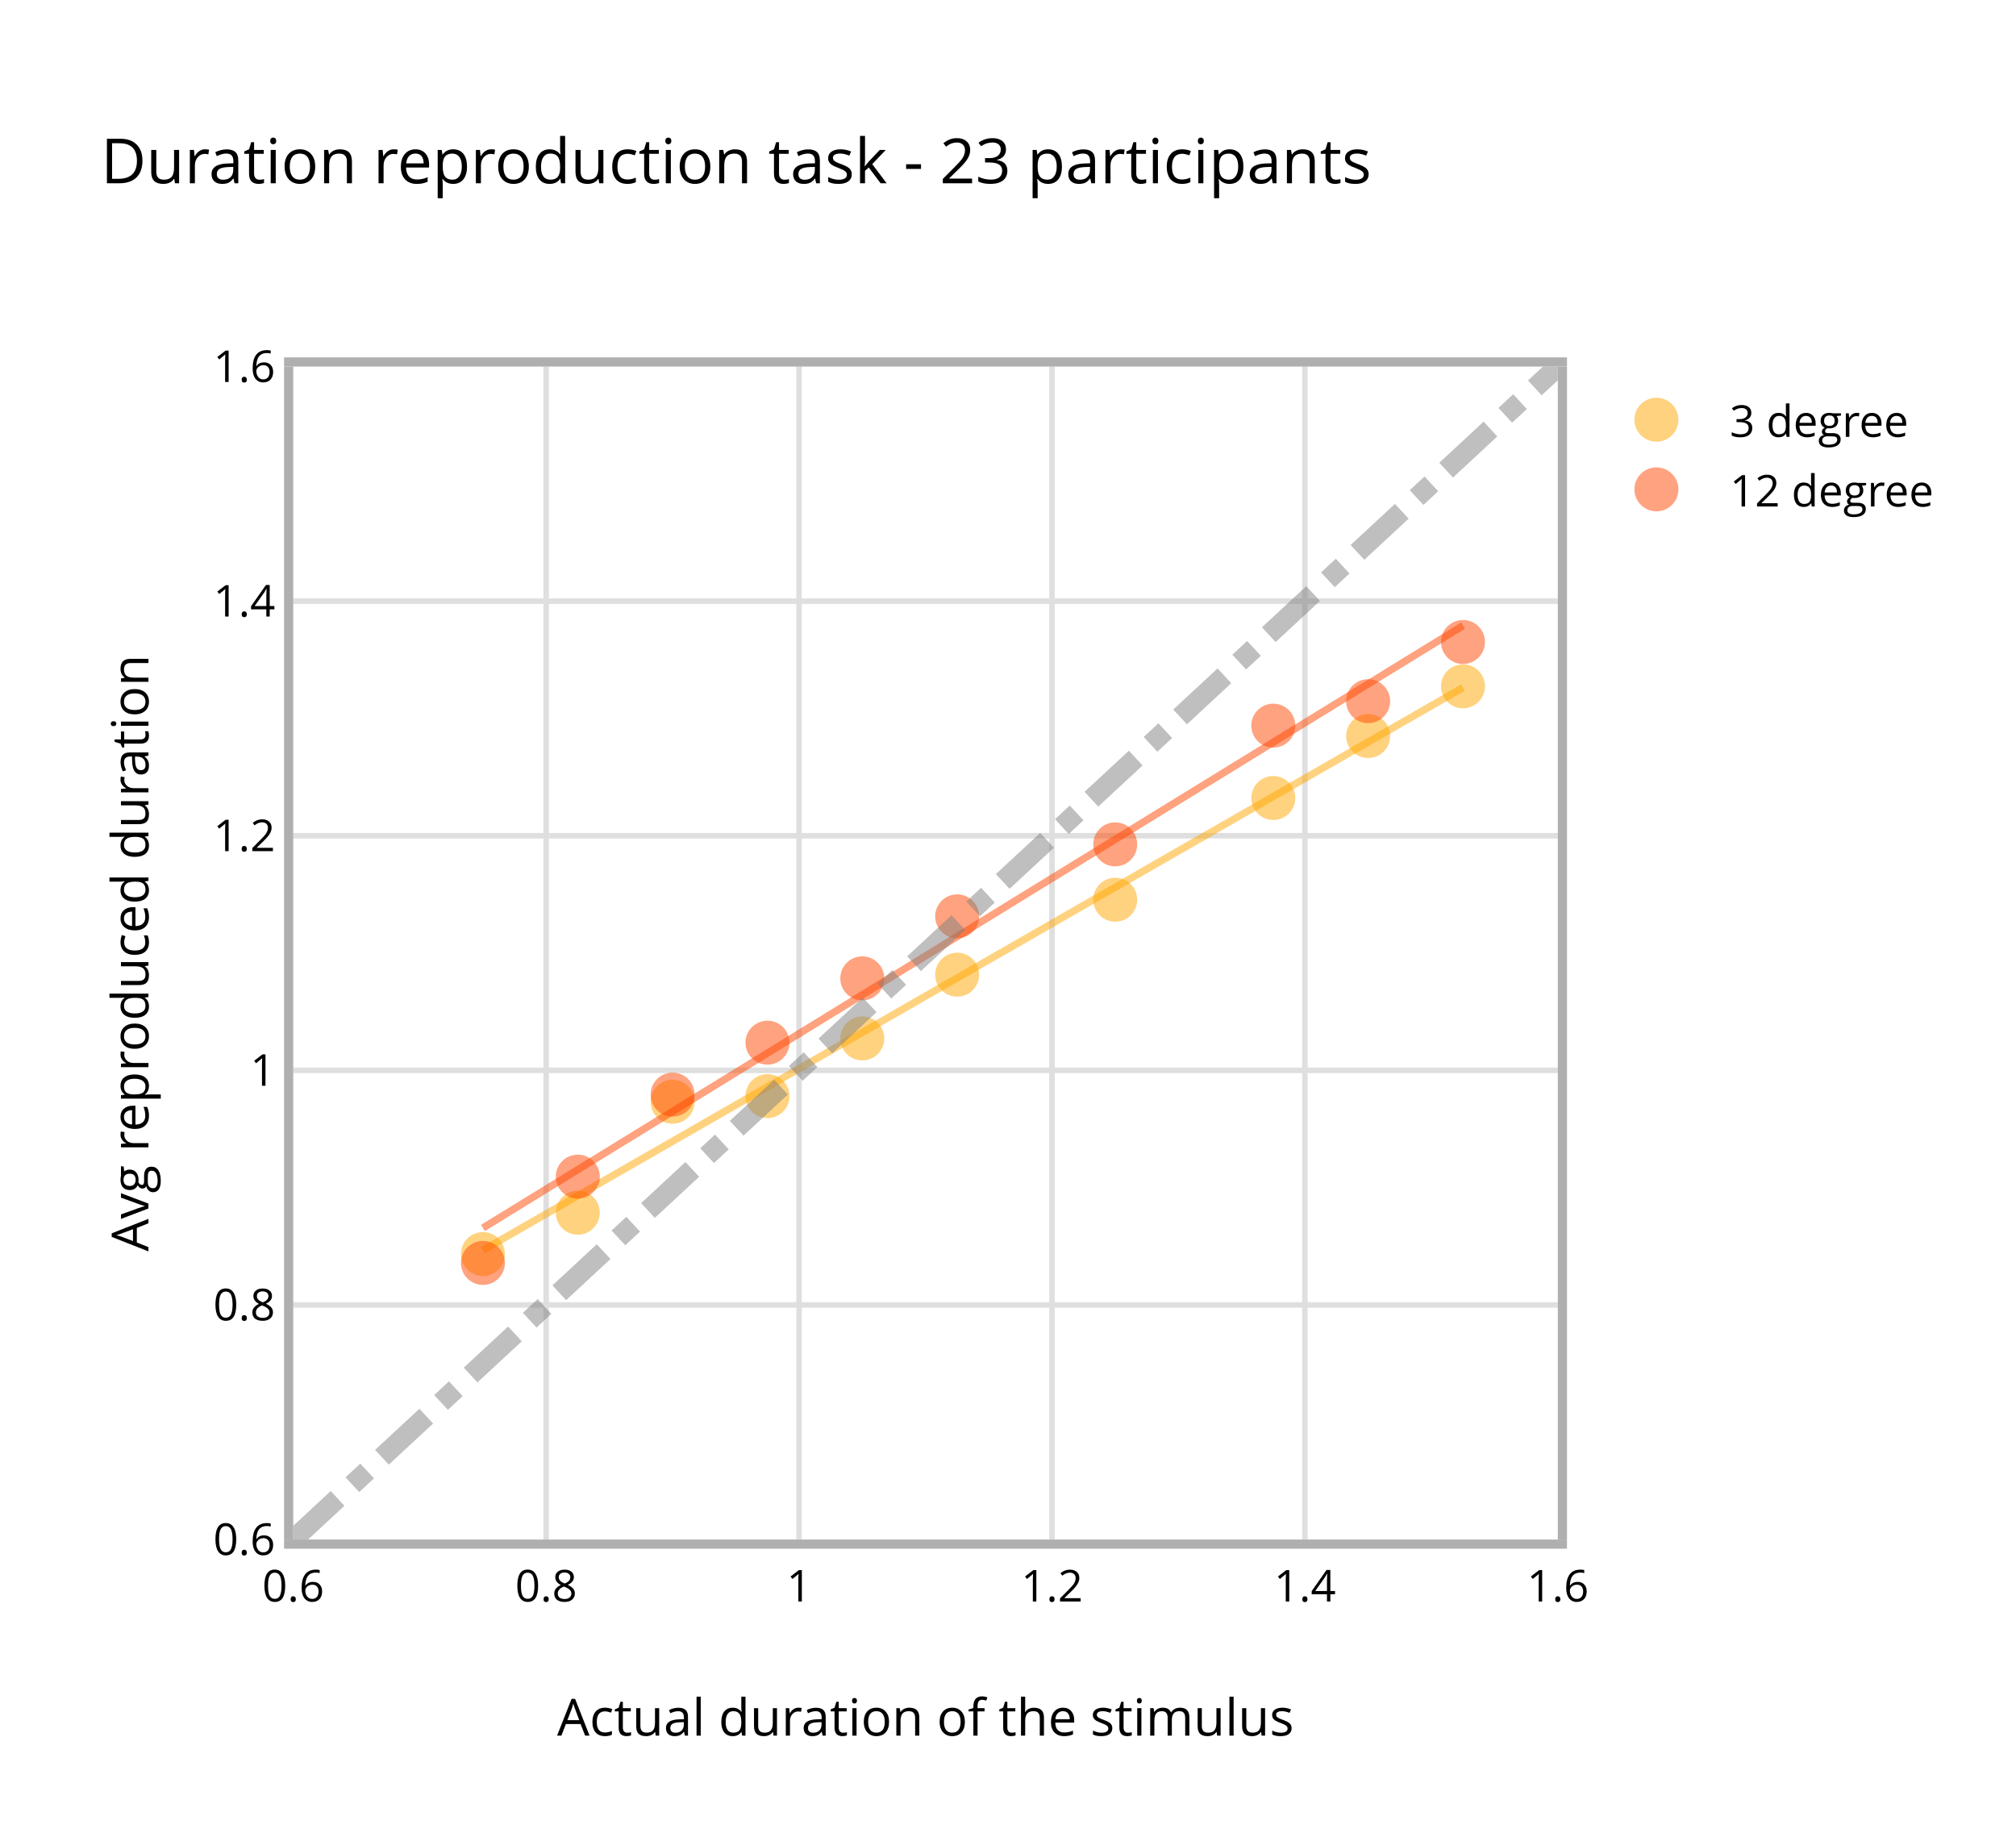
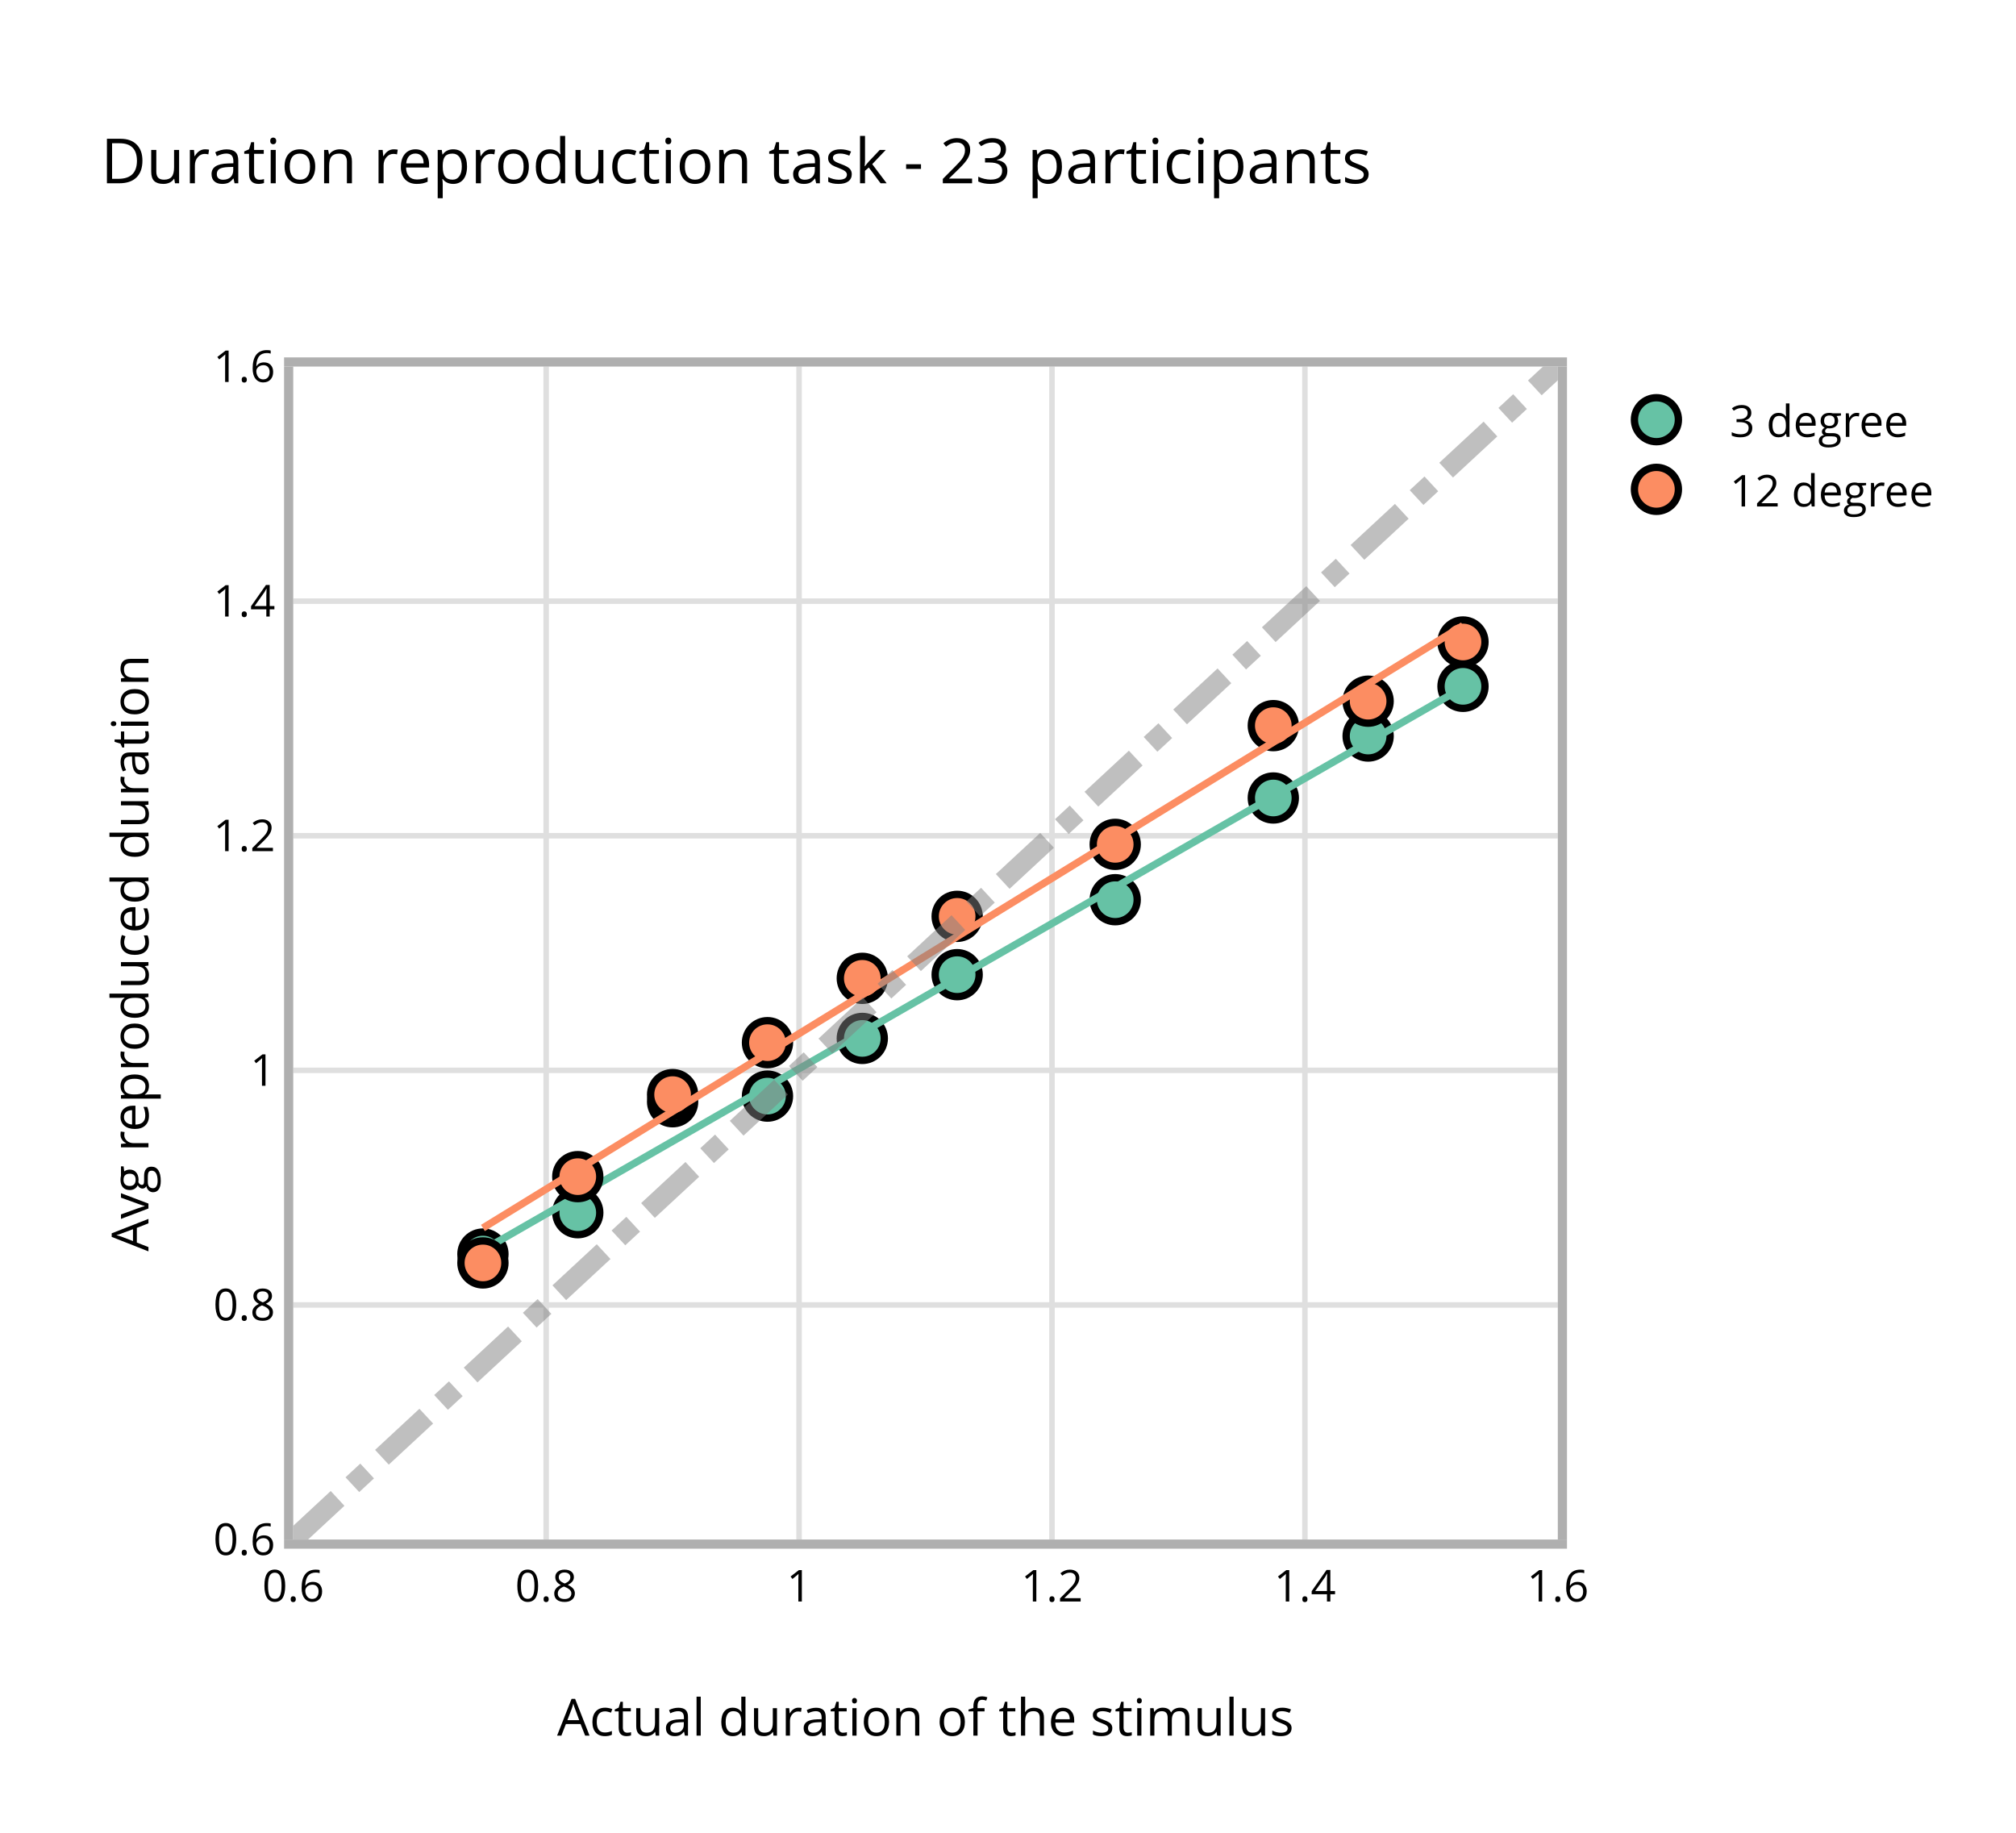
<svg xmlns="http://www.w3.org/2000/svg" class="main-svg" width="550" height="500" viewBox="0 0 550 500">
  <rect x="0" y="0" width="550" height="500" style="fill: rgb(0, 0, 0); fill-opacity: 0;" />
-   <defs id="defs-6611ee">
+   <defs id="defs-d45a55">
    <g class="clips">
-       <clipPath id="clip6611eexyplot" class="plotclip">
+       <clipPath id="clipd45a55xyplot" class="plotclip">
        <rect width="345" height="320" />
      </clipPath>
-       <clipPath class="axesclip" id="clip6611eex">
+       <clipPath class="axesclip" id="clipd45a55x">
        <rect x="80" y="0" width="345" height="500" />
      </clipPath>
-       <clipPath class="axesclip" id="clip6611eey">
+       <clipPath class="axesclip" id="clipd45a55y">
        <rect x="0" y="100" width="550" height="320" />
      </clipPath>
-       <clipPath class="axesclip" id="clip6611eexy">
+       <clipPath class="axesclip" id="clipd45a55xy">
        <rect x="80" y="100" width="345" height="320" />
      </clipPath>
    </g>
    <g class="gradients" />
  </defs>
  <g class="bglayer">
    <rect class="bg" x="80" y="100" width="345" height="320" style="fill: rgb(0, 0, 0); fill-opacity: 0; stroke-width: 0;" />
  </g>
  <g class="layer-below">
    <g class="imagelayer" />
    <g class="shapelayer" />
  </g>
  <g class="cartesianlayer">
    <g class="subplot xy">
      <g class="layer-subplot">
        <g class="shapelayer" />
        <g class="imagelayer" />
      </g>
      <g class="gridlayer">
        <g class="x">
          <path class="xgrid crisp" transform="translate(149,0)" d="M0,100v320" style="stroke: rgb(223, 223, 223); stroke-opacity: 1; stroke-width: 1.5px;" />
          <path class="xgrid crisp" transform="translate(218,0)" d="M0,100v320" style="stroke: rgb(223, 223, 223); stroke-opacity: 1; stroke-width: 1.5px;" />
          <path class="xgrid crisp" transform="translate(287,0)" d="M0,100v320" style="stroke: rgb(223, 223, 223); stroke-opacity: 1; stroke-width: 1.5px;" />
          <path class="xgrid crisp" transform="translate(356,0)" d="M0,100v320" style="stroke: rgb(223, 223, 223); stroke-opacity: 1; stroke-width: 1.5px;" />
        </g>
        <g class="y">
          <path class="ygrid crisp" transform="translate(0,356)" d="M80,0h345" style="stroke: rgb(223, 223, 223); stroke-opacity: 1; stroke-width: 1.5px;" />
          <path class="ygrid crisp" transform="translate(0,292)" d="M80,0h345" style="stroke: rgb(223, 223, 223); stroke-opacity: 1; stroke-width: 1.5px;" />
          <path class="ygrid crisp" transform="translate(0,228)" d="M80,0h345" style="stroke: rgb(223, 223, 223); stroke-opacity: 1; stroke-width: 1.5px;" />
          <path class="ygrid crisp" transform="translate(0,164)" d="M80,0h345" style="stroke: rgb(223, 223, 223); stroke-opacity: 1; stroke-width: 1.5px;" />
        </g>
      </g>
      <g class="zerolinelayer" />
      <path class="xlines-below" />
      <path class="ylines-below" />
      <g class="overlines-below" />
      <g class="xaxislayer-below" />
      <g class="yaxislayer-below" />
      <g class="overaxes-below" />
-       <g class="plot" transform="translate(80, 100)" clip-path="url('#clip6611eexyplot')">
+       <g class="plot" transform="translate(80, 100)" clip-path="url('#clipd45a55xyplot')">
        <g class="scatterlayer mlayer">
-           <g class="trace scatter tracea3b139" style="stroke-miterlimit: 2; opacity: 0.5;">
+           <g class="trace scatter trace274636" style="stroke-miterlimit: 2; opacity: 1;">
            <g class="fills" />
            <g class="errorbars" />
            <g class="lines" />
            <g class="points">
-               <path class="point" transform="translate(51.75,242.12)" d="M6,0A6,6 0 1,1 0,-6A6,6 0 0,1 6,0Z" style="opacity: 1; stroke-width: 0px; fill: rgb(255, 165, 0); fill-opacity: 1;" />
-               <path class="point" transform="translate(77.63,230.84)" d="M6,0A6,6 0 1,1 0,-6A6,6 0 0,1 6,0Z" style="opacity: 1; stroke-width: 0px; fill: rgb(255, 165, 0); fill-opacity: 1;" />
-               <path class="point" transform="translate(103.5,200.57)" d="M6,0A6,6 0 1,1 0,-6A6,6 0 0,1 6,0Z" style="opacity: 1; stroke-width: 0px; fill: rgb(255, 165, 0); fill-opacity: 1;" />
-               <path class="point" transform="translate(129.38,199.03)" d="M6,0A6,6 0 1,1 0,-6A6,6 0 0,1 6,0Z" style="opacity: 1; stroke-width: 0px; fill: rgb(255, 165, 0); fill-opacity: 1;" />
-               <path class="point" transform="translate(155.25,183.29)" d="M6,0A6,6 0 1,1 0,-6A6,6 0 0,1 6,0Z" style="opacity: 1; stroke-width: 0px; fill: rgb(255, 165, 0); fill-opacity: 1;" />
-               <path class="point" transform="translate(181.13,165.9)" d="M6,0A6,6 0 1,1 0,-6A6,6 0 0,1 6,0Z" style="opacity: 1; stroke-width: 0px; fill: rgb(255, 165, 0); fill-opacity: 1;" />
-               <path class="point" transform="translate(224.25,145.45)" d="M6,0A6,6 0 1,1 0,-6A6,6 0 0,1 6,0Z" style="opacity: 1; stroke-width: 0px; fill: rgb(255, 165, 0); fill-opacity: 1;" />
-               <path class="point" transform="translate(267.38,117.7)" d="M6,0A6,6 0 1,1 0,-6A6,6 0 0,1 6,0Z" style="opacity: 1; stroke-width: 0px; fill: rgb(255, 165, 0); fill-opacity: 1;" />
-               <path class="point" transform="translate(293.25,100.8)" d="M6,0A6,6 0 1,1 0,-6A6,6 0 0,1 6,0Z" style="opacity: 1; stroke-width: 0px; fill: rgb(255, 165, 0); fill-opacity: 1;" />
-               <path class="point" transform="translate(319.13,87.24)" d="M6,0A6,6 0 1,1 0,-6A6,6 0 0,1 6,0Z" style="opacity: 1; stroke-width: 0px; fill: rgb(255, 165, 0); fill-opacity: 1;" />
-             </g>
-             <g class="text" />
-           </g>
-           <g class="trace scatter trace4f14bd" style="stroke-miterlimit: 2; opacity: 0.5;">
+               <path class="point" transform="translate(51.75,242.12)" d="M6,0A6,6 0 1,1 0,-6A6,6 0 0,1 6,0Z" style="opacity: 1; stroke-width: 2px; fill: rgb(102, 194, 165); fill-opacity: 1; stroke: rgb(0, 0, 0); stroke-opacity: 1;" />
+               <path class="point" transform="translate(77.63,230.84)" d="M6,0A6,6 0 1,1 0,-6A6,6 0 0,1 6,0Z" style="opacity: 1; stroke-width: 2px; fill: rgb(102, 194, 165); fill-opacity: 1; stroke: rgb(0, 0, 0); stroke-opacity: 1;" />
+               <path class="point" transform="translate(103.5,200.57)" d="M6,0A6,6 0 1,1 0,-6A6,6 0 0,1 6,0Z" style="opacity: 1; stroke-width: 2px; fill: rgb(102, 194, 165); fill-opacity: 1; stroke: rgb(0, 0, 0); stroke-opacity: 1;" />
+               <path class="point" transform="translate(129.38,199.03)" d="M6,0A6,6 0 1,1 0,-6A6,6 0 0,1 6,0Z" style="opacity: 1; stroke-width: 2px; fill: rgb(102, 194, 165); fill-opacity: 1; stroke: rgb(0, 0, 0); stroke-opacity: 1;" />
+               <path class="point" transform="translate(155.25,183.29)" d="M6,0A6,6 0 1,1 0,-6A6,6 0 0,1 6,0Z" style="opacity: 1; stroke-width: 2px; fill: rgb(102, 194, 165); fill-opacity: 1; stroke: rgb(0, 0, 0); stroke-opacity: 1;" />
+               <path class="point" transform="translate(181.13,165.9)" d="M6,0A6,6 0 1,1 0,-6A6,6 0 0,1 6,0Z" style="opacity: 1; stroke-width: 2px; fill: rgb(102, 194, 165); fill-opacity: 1; stroke: rgb(0, 0, 0); stroke-opacity: 1;" />
+               <path class="point" transform="translate(224.25,145.45)" d="M6,0A6,6 0 1,1 0,-6A6,6 0 0,1 6,0Z" style="opacity: 1; stroke-width: 2px; fill: rgb(102, 194, 165); fill-opacity: 1; stroke: rgb(0, 0, 0); stroke-opacity: 1;" />
+               <path class="point" transform="translate(267.38,117.7)" d="M6,0A6,6 0 1,1 0,-6A6,6 0 0,1 6,0Z" style="opacity: 1; stroke-width: 2px; fill: rgb(102, 194, 165); fill-opacity: 1; stroke: rgb(0, 0, 0); stroke-opacity: 1;" />
+               <path class="point" transform="translate(293.25,100.8)" d="M6,0A6,6 0 1,1 0,-6A6,6 0 0,1 6,0Z" style="opacity: 1; stroke-width: 2px; fill: rgb(102, 194, 165); fill-opacity: 1; stroke: rgb(0, 0, 0); stroke-opacity: 1;" />
+               <path class="point" transform="translate(319.13,87.24)" d="M6,0A6,6 0 1,1 0,-6A6,6 0 0,1 6,0Z" style="opacity: 1; stroke-width: 2px; fill: rgb(102, 194, 165); fill-opacity: 1; stroke: rgb(0, 0, 0); stroke-opacity: 1;" />
+             </g>
+             <g class="text" />
+           </g>
+           <g class="trace scatter trace17530f" style="stroke-miterlimit: 2; opacity: 1;">
            <g class="fills" />
            <g class="errorbars" />
            <g class="lines">
-               <path class="js-line" d="M51.75,241.06L319.13,87.58" style="vector-effect: non-scaling-stroke; fill: none; stroke: rgb(255, 165, 0); stroke-opacity: 1; stroke-width: 2px; opacity: 1;" />
+               <path class="js-line" d="M51.75,241.06L319.13,87.58" style="vector-effect: non-scaling-stroke; fill: none; stroke: rgb(102, 194, 165); stroke-opacity: 1; stroke-width: 2px; opacity: 1;" />
            </g>
            <g class="points" />
            <g class="text" />
          </g>
-           <g class="trace scatter trace05fe2d" style="stroke-miterlimit: 2; opacity: 0.5;">
+           <g class="trace scatter trace26c1fd" style="stroke-miterlimit: 2; opacity: 1;">
            <g class="fills" />
            <g class="errorbars" />
            <g class="lines" />
            <g class="points">
-               <path class="point" transform="translate(51.75,244.54)" d="M6,0A6,6 0 1,1 0,-6A6,6 0 0,1 6,0Z" style="opacity: 1; stroke-width: 0px; fill: rgb(255, 69, 0); fill-opacity: 1;" />
-               <path class="point" transform="translate(77.63,221)" d="M6,0A6,6 0 1,1 0,-6A6,6 0 0,1 6,0Z" style="opacity: 1; stroke-width: 0px; fill: rgb(255, 69, 0); fill-opacity: 1;" />
-               <path class="point" transform="translate(103.5,198.62)" d="M6,0A6,6 0 1,1 0,-6A6,6 0 0,1 6,0Z" style="opacity: 1; stroke-width: 0px; fill: rgb(255, 69, 0); fill-opacity: 1;" />
-               <path class="point" transform="translate(129.38,184.45)" d="M6,0A6,6 0 1,1 0,-6A6,6 0 0,1 6,0Z" style="opacity: 1; stroke-width: 0px; fill: rgb(255, 69, 0); fill-opacity: 1;" />
-               <path class="point" transform="translate(155.25,166.9)" d="M6,0A6,6 0 1,1 0,-6A6,6 0 0,1 6,0Z" style="opacity: 1; stroke-width: 0px; fill: rgb(255, 69, 0); fill-opacity: 1;" />
-               <path class="point" transform="translate(181.13,149.99)" d="M6,0A6,6 0 1,1 0,-6A6,6 0 0,1 6,0Z" style="opacity: 1; stroke-width: 0px; fill: rgb(255, 69, 0); fill-opacity: 1;" />
-               <path class="point" transform="translate(224.25,130.35)" d="M6,0A6,6 0 1,1 0,-6A6,6 0 0,1 6,0Z" style="opacity: 1; stroke-width: 0px; fill: rgb(255, 69, 0); fill-opacity: 1;" />
-               <path class="point" transform="translate(267.38,97.96)" d="M6,0A6,6 0 1,1 0,-6A6,6 0 0,1 6,0Z" style="opacity: 1; stroke-width: 0px; fill: rgb(255, 69, 0); fill-opacity: 1;" />
-               <path class="point" transform="translate(293.25,91.29)" d="M6,0A6,6 0 1,1 0,-6A6,6 0 0,1 6,0Z" style="opacity: 1; stroke-width: 0px; fill: rgb(255, 69, 0); fill-opacity: 1;" />
-               <path class="point" transform="translate(319.13,75.14)" d="M6,0A6,6 0 1,1 0,-6A6,6 0 0,1 6,0Z" style="opacity: 1; stroke-width: 0px; fill: rgb(255, 69, 0); fill-opacity: 1;" />
-             </g>
-             <g class="text" />
-           </g>
-           <g class="trace scatter traceda8224" style="stroke-miterlimit: 2; opacity: 0.5;">
+               <path class="point" transform="translate(51.75,244.54)" d="M6,0A6,6 0 1,1 0,-6A6,6 0 0,1 6,0Z" style="opacity: 1; stroke-width: 2px; fill: rgb(252, 141, 98); fill-opacity: 1; stroke: rgb(0, 0, 0); stroke-opacity: 1;" />
+               <path class="point" transform="translate(77.63,221)" d="M6,0A6,6 0 1,1 0,-6A6,6 0 0,1 6,0Z" style="opacity: 1; stroke-width: 2px; fill: rgb(252, 141, 98); fill-opacity: 1; stroke: rgb(0, 0, 0); stroke-opacity: 1;" />
+               <path class="point" transform="translate(103.5,198.62)" d="M6,0A6,6 0 1,1 0,-6A6,6 0 0,1 6,0Z" style="opacity: 1; stroke-width: 2px; fill: rgb(252, 141, 98); fill-opacity: 1; stroke: rgb(0, 0, 0); stroke-opacity: 1;" />
+               <path class="point" transform="translate(129.38,184.45)" d="M6,0A6,6 0 1,1 0,-6A6,6 0 0,1 6,0Z" style="opacity: 1; stroke-width: 2px; fill: rgb(252, 141, 98); fill-opacity: 1; stroke: rgb(0, 0, 0); stroke-opacity: 1;" />
+               <path class="point" transform="translate(155.25,166.9)" d="M6,0A6,6 0 1,1 0,-6A6,6 0 0,1 6,0Z" style="opacity: 1; stroke-width: 2px; fill: rgb(252, 141, 98); fill-opacity: 1; stroke: rgb(0, 0, 0); stroke-opacity: 1;" />
+               <path class="point" transform="translate(181.13,149.99)" d="M6,0A6,6 0 1,1 0,-6A6,6 0 0,1 6,0Z" style="opacity: 1; stroke-width: 2px; fill: rgb(252, 141, 98); fill-opacity: 1; stroke: rgb(0, 0, 0); stroke-opacity: 1;" />
+               <path class="point" transform="translate(224.25,130.35)" d="M6,0A6,6 0 1,1 0,-6A6,6 0 0,1 6,0Z" style="opacity: 1; stroke-width: 2px; fill: rgb(252, 141, 98); fill-opacity: 1; stroke: rgb(0, 0, 0); stroke-opacity: 1;" />
+               <path class="point" transform="translate(267.38,97.96)" d="M6,0A6,6 0 1,1 0,-6A6,6 0 0,1 6,0Z" style="opacity: 1; stroke-width: 2px; fill: rgb(252, 141, 98); fill-opacity: 1; stroke: rgb(0, 0, 0); stroke-opacity: 1;" />
+               <path class="point" transform="translate(293.25,91.29)" d="M6,0A6,6 0 1,1 0,-6A6,6 0 0,1 6,0Z" style="opacity: 1; stroke-width: 2px; fill: rgb(252, 141, 98); fill-opacity: 1; stroke: rgb(0, 0, 0); stroke-opacity: 1;" />
+               <path class="point" transform="translate(319.13,75.14)" d="M6,0A6,6 0 1,1 0,-6A6,6 0 0,1 6,0Z" style="opacity: 1; stroke-width: 2px; fill: rgb(252, 141, 98); fill-opacity: 1; stroke: rgb(0, 0, 0); stroke-opacity: 1;" />
+             </g>
+             <g class="text" />
+           </g>
+           <g class="trace scatter tracebc83fa" style="stroke-miterlimit: 2; opacity: 1;">
            <g class="fills" />
            <g class="errorbars" />
            <g class="lines">
-               <path class="js-line" d="M51.75,235L305.62,78.98L308.32,77.32L319.13,70.68" style="vector-effect: non-scaling-stroke; fill: none; stroke: rgb(255, 69, 0); stroke-opacity: 1; stroke-width: 2px; opacity: 1;" />
+               <path class="js-line" d="M51.75,235L305.62,78.98L308.32,77.32L319.13,70.68" style="vector-effect: non-scaling-stroke; fill: none; stroke: rgb(252, 141, 98); stroke-opacity: 1; stroke-width: 2px; opacity: 1;" />
            </g>
            <g class="points" />
            <g class="text" />
          </g>
-           <g class="trace scatter tracecd38f4" style="stroke-miterlimit: 2; opacity: 0.5;">
+           <g class="trace scatter trace2439f7" style="stroke-miterlimit: 2; opacity: 0.5;">
            <g class="fills" />
            <g class="errorbars" />
            <g class="lines">
              <path class="js-line" d="M0,320L140.56,189.63L140.9,189.31L281.46,58.94L281.8,58.62L345,0" style="vector-effect: non-scaling-stroke; fill: none; stroke: rgb(128, 128, 128); stroke-opacity: 1; stroke-width: 5.5px; opacity: 1; stroke-dasharray: 16.5px, 5.5px, 5.5px, 5.5px;" />
            </g>
            <g class="points" />
            <g class="text" />
          </g>
        </g>
      </g>
      <g class="overplot" />
      <path class="xlines-above crisp" d="M77.5,421.25H427.5M77.5,98.75H427.5" style="fill: none; stroke-width: 2.5px; stroke: rgb(175, 175, 175); stroke-opacity: 1;" />
      <path class="ylines-above crisp" d="M78.75,100V420M426.25,100V420" style="fill: none; stroke-width: 2.5px; stroke: rgb(175, 175, 175); stroke-opacity: 1;" />
      <g class="overlines-above" />
      <g class="xaxislayer-above">
        <g class="xtick">
          <text text-anchor="middle" x="0" y="436.9" transform="translate(80,0)" style="font-family: 'Open Sans', verdana, arial, sans-serif; font-size: 12px; fill: rgb(0, 0, 0); fill-opacity: 1; white-space: pre;">0.6</text>
        </g>
        <g class="xtick">
          <text text-anchor="middle" x="0" y="436.9" transform="translate(149,0)" style="font-family: 'Open Sans', verdana, arial, sans-serif; font-size: 12px; fill: rgb(0, 0, 0); fill-opacity: 1; white-space: pre;">0.8</text>
        </g>
        <g class="xtick">
          <text text-anchor="middle" x="0" y="436.9" transform="translate(218,0)" style="font-family: 'Open Sans', verdana, arial, sans-serif; font-size: 12px; fill: rgb(0, 0, 0); fill-opacity: 1; white-space: pre;">1</text>
        </g>
        <g class="xtick">
          <text text-anchor="middle" x="0" y="436.9" transform="translate(287,0)" style="font-family: 'Open Sans', verdana, arial, sans-serif; font-size: 12px; fill: rgb(0, 0, 0); fill-opacity: 1; white-space: pre;">1.2</text>
        </g>
        <g class="xtick">
          <text text-anchor="middle" x="0" y="436.9" transform="translate(356,0)" style="font-family: 'Open Sans', verdana, arial, sans-serif; font-size: 12px; fill: rgb(0, 0, 0); fill-opacity: 1; white-space: pre;">1.4</text>
        </g>
        <g class="xtick">
          <text text-anchor="middle" x="0" y="436.9" transform="translate(425,0)" style="font-family: 'Open Sans', verdana, arial, sans-serif; font-size: 12px; fill: rgb(0, 0, 0); fill-opacity: 1; white-space: pre;">1.6</text>
        </g>
      </g>
      <g class="yaxislayer-above">
        <g class="ytick">
          <text text-anchor="end" x="75.1" y="4.2" transform="translate(0,420)" style="font-family: 'Open Sans', verdana, arial, sans-serif; font-size: 12px; fill: rgb(0, 0, 0); fill-opacity: 1; white-space: pre;">0.6</text>
        </g>
        <g class="ytick">
          <text text-anchor="end" x="75.1" y="4.2" transform="translate(0,356)" style="font-family: 'Open Sans', verdana, arial, sans-serif; font-size: 12px; fill: rgb(0, 0, 0); fill-opacity: 1; white-space: pre;">0.8</text>
        </g>
        <g class="ytick">
          <text text-anchor="end" x="75.1" y="4.2" transform="translate(0,292)" style="font-family: 'Open Sans', verdana, arial, sans-serif; font-size: 12px; fill: rgb(0, 0, 0); fill-opacity: 1; white-space: pre;">1</text>
        </g>
        <g class="ytick">
          <text text-anchor="end" x="75.1" y="4.2" transform="translate(0,228)" style="font-family: 'Open Sans', verdana, arial, sans-serif; font-size: 12px; fill: rgb(0, 0, 0); fill-opacity: 1; white-space: pre;">1.2</text>
        </g>
        <g class="ytick">
          <text text-anchor="end" x="75.1" y="4.2" transform="translate(0,164)" style="font-family: 'Open Sans', verdana, arial, sans-serif; font-size: 12px; fill: rgb(0, 0, 0); fill-opacity: 1; white-space: pre;">1.4</text>
        </g>
        <g class="ytick">
          <text text-anchor="end" x="75.1" y="4.2" transform="translate(0,100)" style="font-family: 'Open Sans', verdana, arial, sans-serif; font-size: 12px; fill: rgb(0, 0, 0); fill-opacity: 1; white-space: pre;">1.6</text>
        </g>
      </g>
      <g class="overaxes-above" />
    </g>
  </g>
  <g class="polarlayer" />
  <g class="ternarylayer" />
  <g class="geolayer" />
  <g class="funnelarealayer" />
  <g class="pielayer" />
  <g class="sunburstlayer" />
  <g class="glimages" />
-   <defs id="topdefs-6611ee">
+   <defs id="topdefs-d45a55">
    <g class="clips" />
-     <clipPath id="legend6611ee">
+     <clipPath id="legendd45a55">
      <rect width="106" height="48" x="0" y="0" />
    </clipPath>
  </defs>
  <g class="layer-above">
    <g class="imagelayer" />
    <g class="shapelayer" />
  </g>
  <g class="infolayer">
    <g class="legend" pointer-events="all" transform="translate(431.9, 100)">
      <rect class="bg" shape-rendering="crispEdges" width="106" height="48" x="0" y="0" style="stroke: rgb(68, 68, 68); stroke-opacity: 1; fill: rgb(0, 0, 0); fill-opacity: 0; stroke-width: 0px;" />
-       <g class="scrollbox" transform="translate(0, 0)" clip-path="url('#legend6611ee')">
+       <g class="scrollbox" transform="translate(0, 0)" clip-path="url('#legendd45a55')">
        <g class="groups">
          <g class="traces" transform="translate(0, 14.5)" style="opacity: 1;">
            <text class="legendtext user-select-none" text-anchor="start" x="40" y="4.68" style="font-family: 'Open Sans', verdana, arial, sans-serif; font-size: 12px; fill: rgb(0, 0, 0); fill-opacity: 1; white-space: pre;">3 degree</text>
-             <g class="layers" style="opacity: 0.5;">
+             <g class="layers" style="opacity: 1;">
              <g class="legendfill" />
              <g class="legendlines" />
              <g class="legendsymbols">
                <g class="legendpoints">
-                   <path class="scatterpts" transform="translate(20,0)" d="M6,0A6,6 0 1,1 0,-6A6,6 0 0,1 6,0Z" style="opacity: 1; stroke-width: 0px; fill: rgb(255, 165, 0); fill-opacity: 1;" />
+                   <path class="scatterpts" transform="translate(20,0)" d="M6,0A6,6 0 1,1 0,-6A6,6 0 0,1 6,0Z" style="opacity: 1; stroke-width: 2px; fill: rgb(102, 194, 165); fill-opacity: 1; stroke: rgb(0, 0, 0); stroke-opacity: 1;" />
                </g>
              </g>
            </g>
            <rect class="legendtoggle" pointer-events="all" x="0" y="-9.5" width="146" height="19" style="cursor: pointer; fill: rgb(0, 0, 0); fill-opacity: 0;" />
          </g>
          <g class="traces" transform="translate(0, 33.5)" style="opacity: 1;">
            <text class="legendtext user-select-none" text-anchor="start" x="40" y="4.68" style="font-family: 'Open Sans', verdana, arial, sans-serif; font-size: 12px; fill: rgb(0, 0, 0); fill-opacity: 1; white-space: pre;">12 degree</text>
-             <g class="layers" style="opacity: 0.5;">
+             <g class="layers" style="opacity: 1;">
              <g class="legendfill" />
              <g class="legendlines" />
              <g class="legendsymbols">
                <g class="legendpoints">
-                   <path class="scatterpts" transform="translate(20,0)" d="M6,0A6,6 0 1,1 0,-6A6,6 0 0,1 6,0Z" style="opacity: 1; stroke-width: 0px; fill: rgb(255, 69, 0); fill-opacity: 1;" />
+                   <path class="scatterpts" transform="translate(20,0)" d="M6,0A6,6 0 1,1 0,-6A6,6 0 0,1 6,0Z" style="opacity: 1; stroke-width: 2px; fill: rgb(252, 141, 98); fill-opacity: 1; stroke: rgb(0, 0, 0); stroke-opacity: 1;" />
                </g>
              </g>
            </g>
            <rect class="legendtoggle" pointer-events="all" x="0" y="-9.5" width="146" height="19" style="cursor: pointer; fill: rgb(0, 0, 0); fill-opacity: 0;" />
          </g>
        </g>
      </g>
      <rect class="scrollbar" rx="20" ry="3" width="0" height="0" x="0" y="0" style="fill: rgb(128, 139, 164); fill-opacity: 1;" />
    </g>
    <g class="g-gtitle">
      <text class="gtitle" x="27.5" y="50" text-anchor="start" dy="0em" style="font-family: 'Open Sans', verdana, arial, sans-serif; font-size: 17px; fill: rgb(0, 0, 0); opacity: 1; font-weight: normal; white-space: pre;">Duration reproduction task - 23 participants</text>
    </g>
    <g class="g-xtitle">
      <text class="xtitle" x="252.5" y="473.5" text-anchor="middle" style="font-family: 'Open Sans', verdana, arial, sans-serif; font-size: 14px; fill: rgb(0, 0, 0); opacity: 1; font-weight: normal; white-space: pre;">Actual duration of the stimulus</text>
    </g>
    <g class="g-ytitle">
      <text class="ytitle" transform="rotate(-90,40.5,260)" x="40.5" y="260" text-anchor="middle" style="font-family: 'Open Sans', verdana, arial, sans-serif; font-size: 14px; fill: rgb(0, 0, 0); opacity: 1; font-weight: normal; white-space: pre;">Avg reproduced duration</text>
    </g>
  </g>
</svg>
